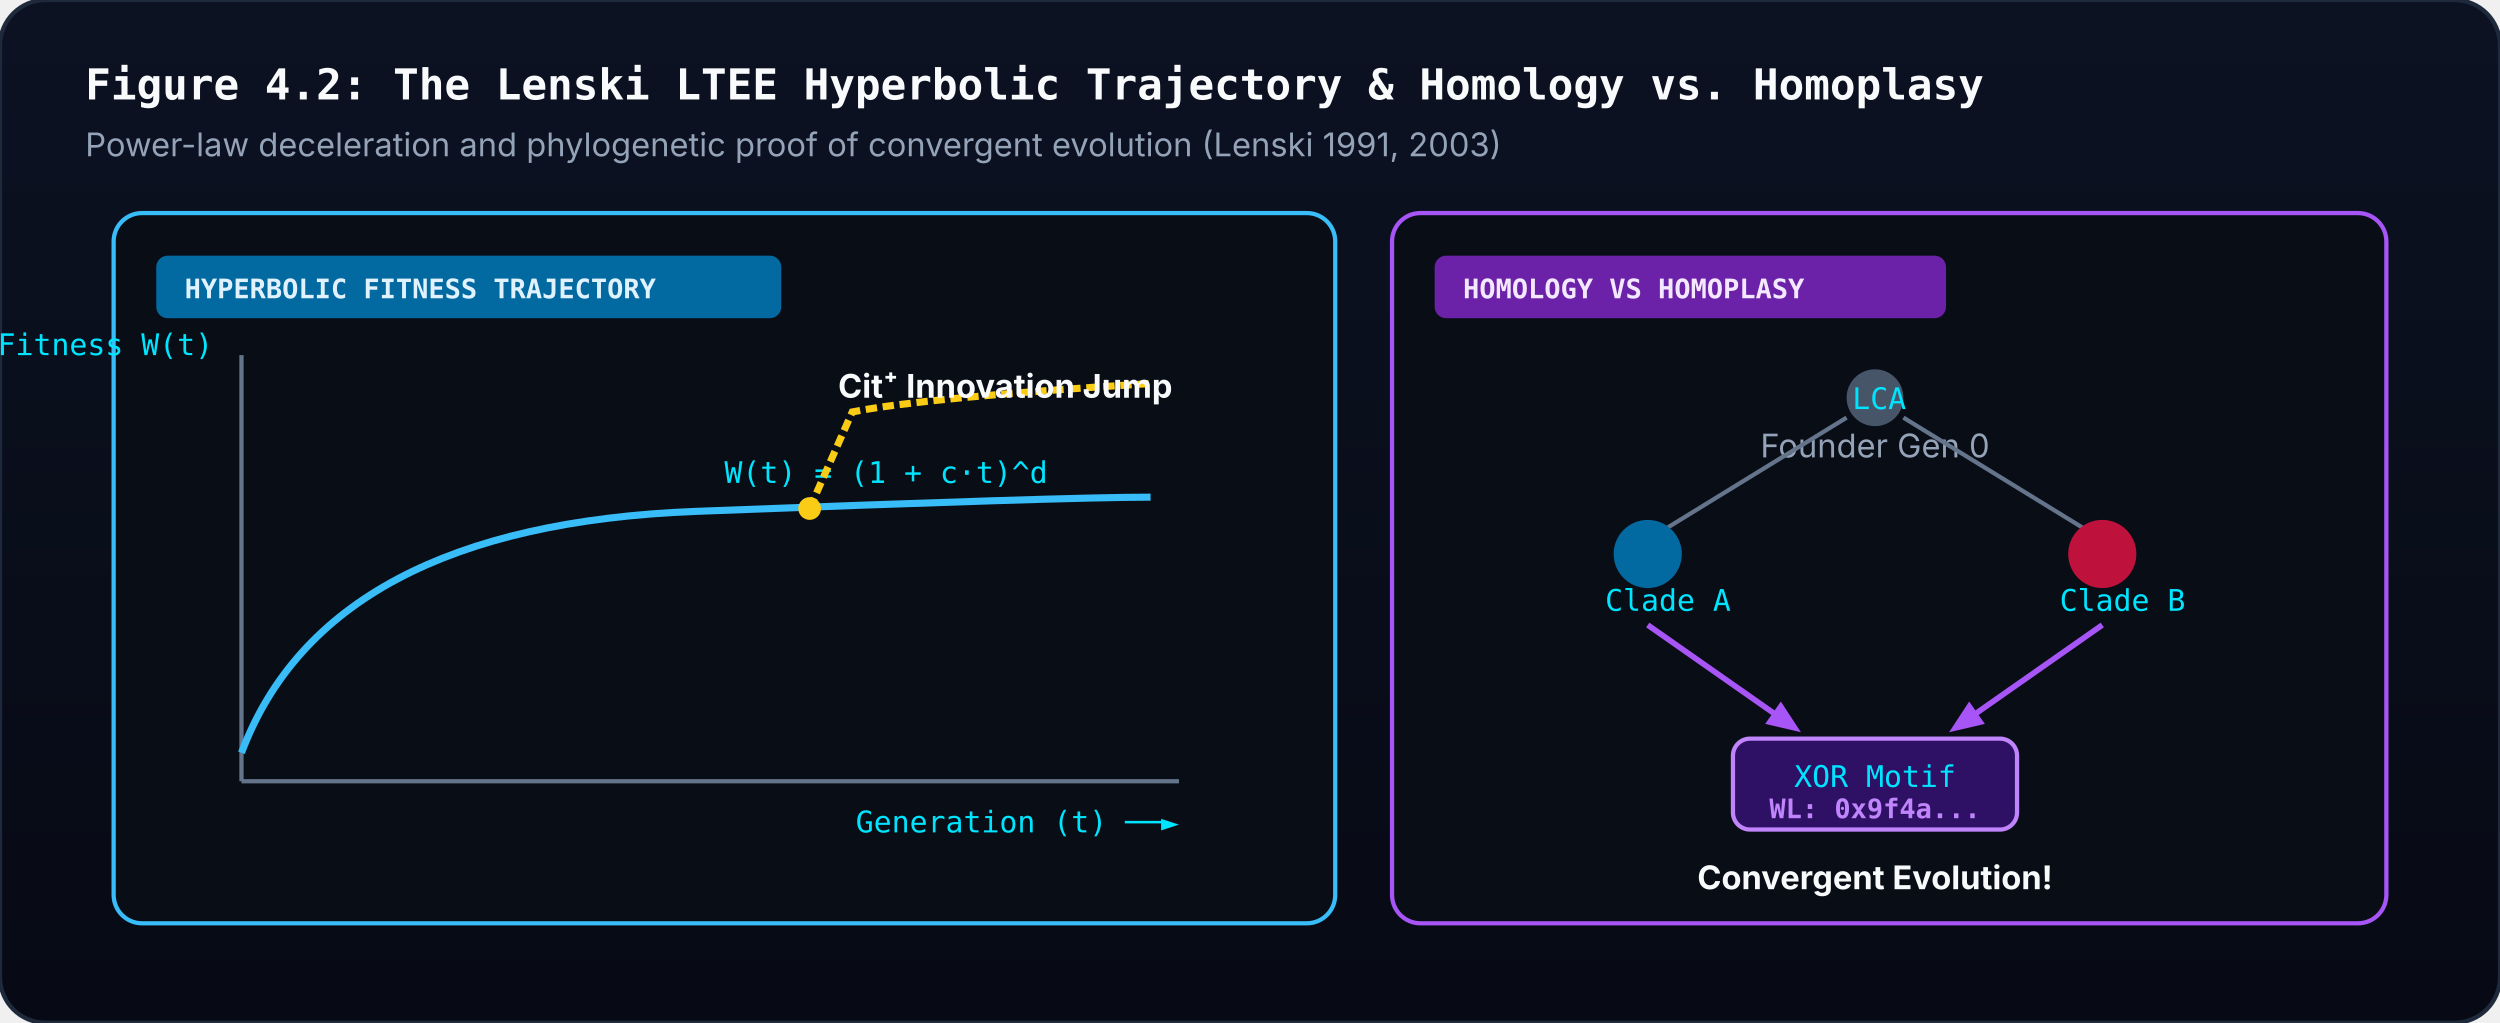
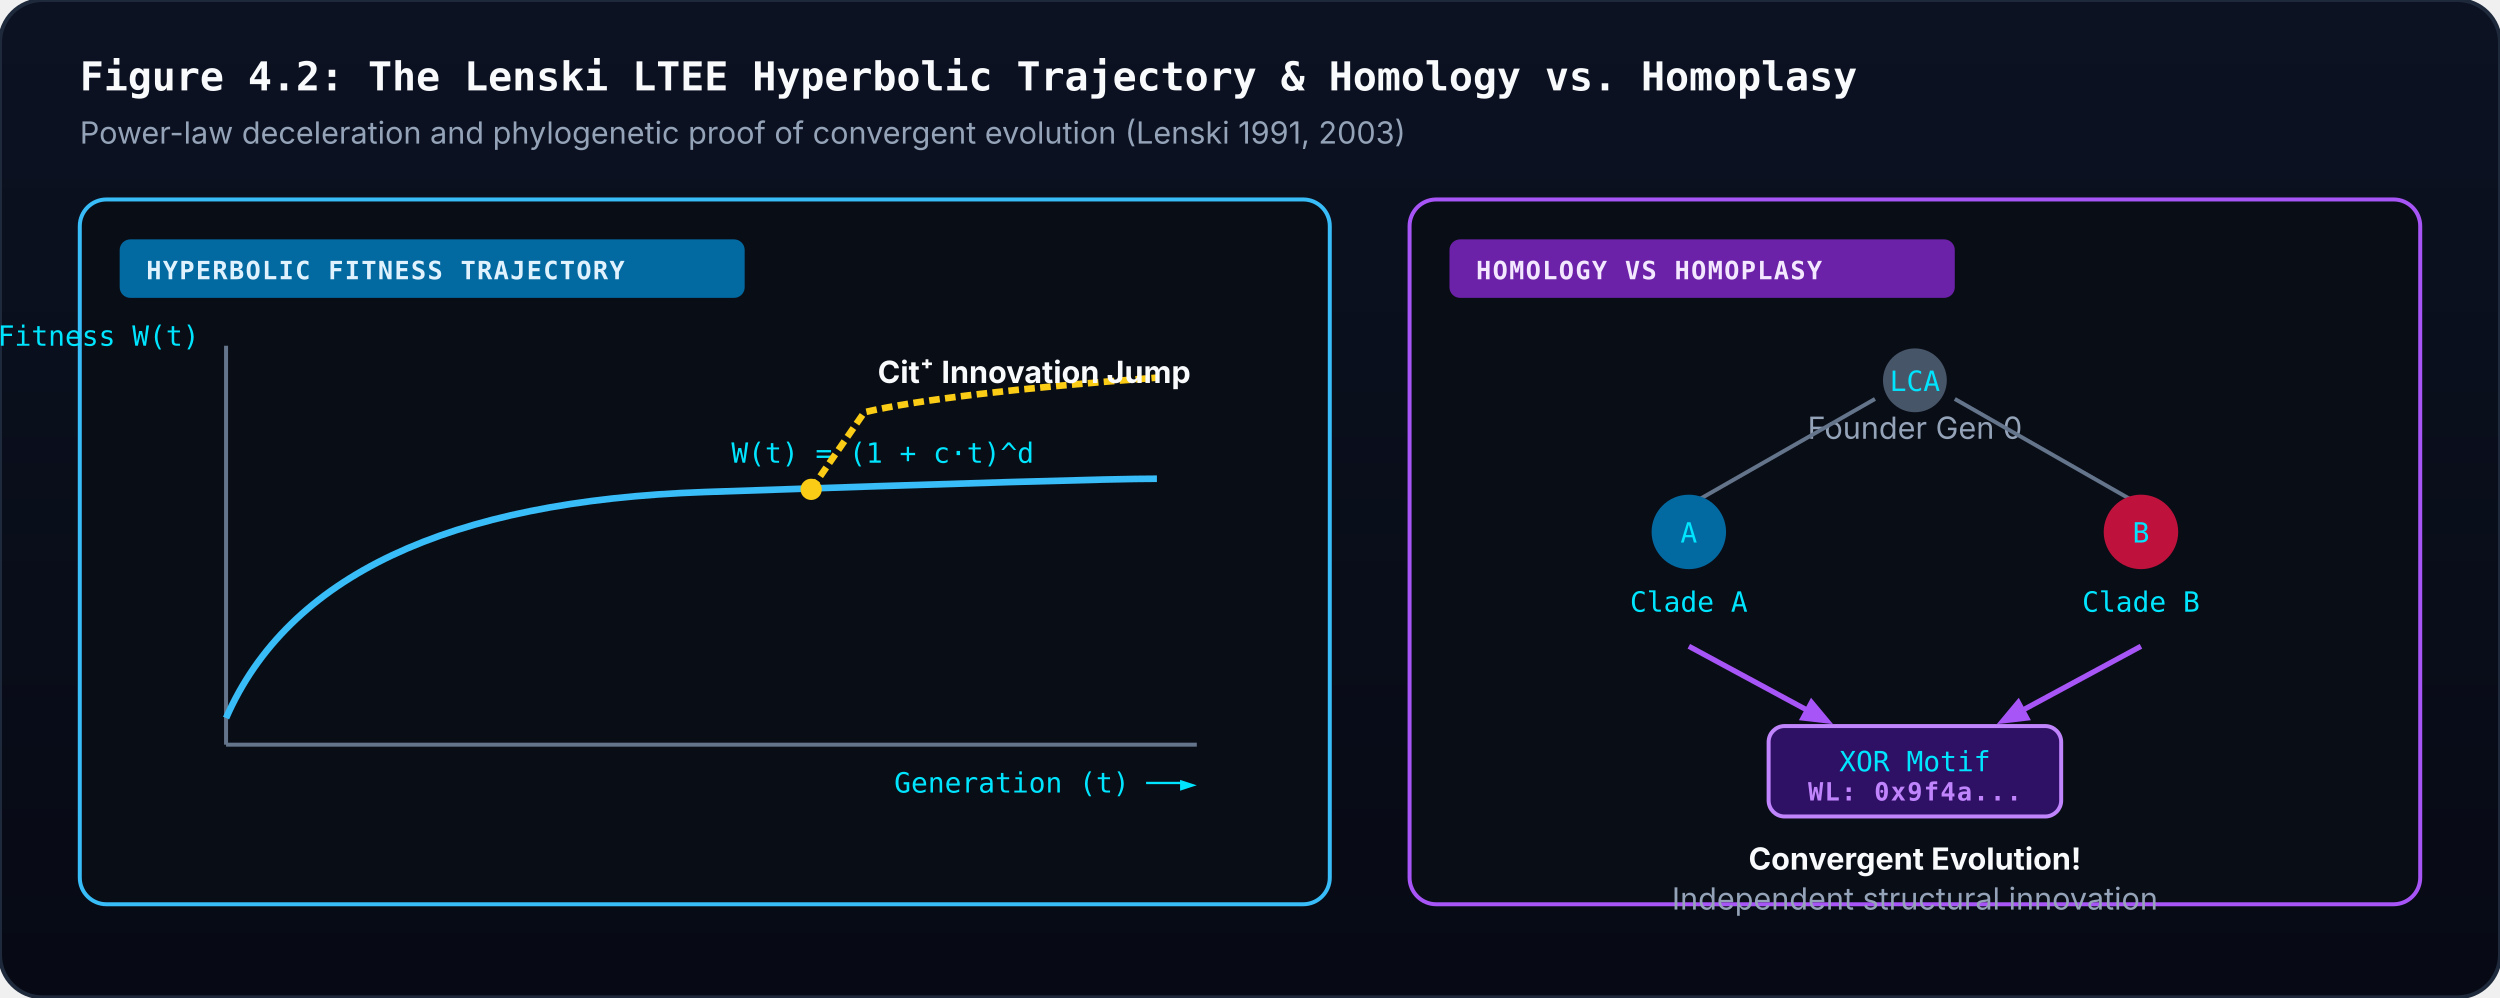
- <svg xmlns="http://www.w3.org/2000/svg" viewBox="0 0 880 360" width="880" height="360" class="w-full h-auto font-sans">
+ <svg xmlns="http://www.w3.org/2000/svg" viewBox="0 0 940 375" width="940" height="375" class="w-full h-auto font-sans">
  <defs>
    <linearGradient id="panelGrad" x1="0%" y1="0%" x2="0%" y2="100%">
      <stop offset="0%" stop-color="#0c1222" />
      <stop offset="100%" stop-color="#070a14" />
    </linearGradient>
    <linearGradient id="cardGrad" x1="0%" y1="0%" x2="0%" y2="100%">
      <stop offset="0%" stop-color="#131c31" />
      <stop offset="100%" stop-color="#0a0f1d" />
    </linearGradient>
    <linearGradient id="cyanGrad" x1="0%" y1="0%" x2="100%" y2="100%">
      <stop offset="0%" stop-color="#00e5ff" />
      <stop offset="100%" stop-color="#0284c7" />
    </linearGradient>
    <linearGradient id="emeraldGrad" x1="0%" y1="0%" x2="100%" y2="100%">
      <stop offset="0%" stop-color="#10b981" />
      <stop offset="100%" stop-color="#047857" />
    </linearGradient>
    <linearGradient id="roseGrad" x1="0%" y1="0%" x2="100%" y2="100%">
      <stop offset="0%" stop-color="#f43f5e" />
      <stop offset="100%" stop-color="#be123c" />
    </linearGradient>
    <linearGradient id="amberGrad" x1="0%" y1="0%" x2="100%" y2="100%">
      <stop offset="0%" stop-color="#f59e0b" />
      <stop offset="100%" stop-color="#b45309" />
    </linearGradient>
    <linearGradient id="purpleGrad" x1="0%" y1="0%" x2="100%" y2="100%">
      <stop offset="0%" stop-color="#a855f7" />
      <stop offset="100%" stop-color="#6b21a8" />
    </linearGradient>
    <marker id="arrow-cyan" viewBox="0 0 10 10" refX="6" refY="5" markerWidth="6" markerHeight="6" orient="auto-start-reverse">
      <path d="M 0 1 L 10 5 L 0 9 z" fill="#00e5ff" />
    </marker>
    <marker id="arrow-emerald" viewBox="0 0 10 10" refX="6" refY="5" markerWidth="6" markerHeight="6" orient="auto-start-reverse">
      <path d="M 0 1 L 10 5 L 0 9 z" fill="#10b981" />
    </marker>
    <marker id="arrow-rose" viewBox="0 0 10 10" refX="6" refY="5" markerWidth="6" markerHeight="6" orient="auto-start-reverse">
      <path d="M 0 1 L 10 5 L 0 9 z" fill="#f43f5e" />
    </marker>
    <marker id="arrow-amber" viewBox="0 0 10 10" refX="6" refY="5" markerWidth="6" markerHeight="6" orient="auto-start-reverse">
      <path d="M 0 1 L 10 5 L 0 9 z" fill="#f59e0b" />
    </marker>
    <marker id="arrow-purple" viewBox="0 0 10 10" refX="6" refY="5" markerWidth="6" markerHeight="6" orient="auto-start-reverse">
      <path d="M 0 1 L 10 5 L 0 9 z" fill="#a855f7" />
    </marker>
    <marker id="arrow-slate" viewBox="0 0 10 10" refX="6" refY="5" markerWidth="6" markerHeight="6" orient="auto-start-reverse">
      <path d="M 0 1 L 10 5 L 0 9 z" fill="#64748b" />
    </marker>
    <filter id="glow-cyan" x="-20%" y="-20%" width="140%" height="140%">
      <feGaussianBlur stdDeviation="3" result="blur" />
      <feComposite in="SourceGraphic" in2="blur" operator="over" />
    </filter>
    <filter id="glow-emerald" x="-20%" y="-20%" width="140%" height="140%">
      <feGaussianBlur stdDeviation="3" result="blur" />
      <feComposite in="SourceGraphic" in2="blur" operator="over" />
    </filter>
  </defs>
  <style>
-     .title { font-family: 'Cascadia Code', Consolas, monospace; font-size: 15px; font-weight: bold; fill: #f8fafc; }
-     .subtitle { font-family: 'Inter', system-ui, sans-serif; font-size: 11.5px; fill: #94a3b8; }
-     .label { font-family: 'Inter', system-ui, sans-serif; font-size: 11px; fill: #cbd5e1; }
-     .label-bold { font-family: 'Inter', system-ui, sans-serif; font-size: 11.5px; font-weight: bold; fill: #f8fafc; }
-     .code { font-family: 'Cascadia Code', Consolas, monospace; font-size: 10.5px; fill: #00e5ff; }
-     .badge { font-family: 'Cascadia Code', Consolas, monospace; font-size: 9.5px; font-weight: bold; }
+     .title { font-family: ui-monospace, 'Cascadia Code', Consolas, 'SF Mono', monospace; font-size: 15px; font-weight: bold; fill: #f8fafc; }
+     .subtitle { font-family: system-ui, -apple-system, 'Inter', sans-serif; font-size: 11.5px; fill: #94a3b8; }
+     .label { font-family: system-ui, -apple-system, 'Inter', sans-serif; font-size: 11px; fill: #cbd5e1; }
+     .label-bold { font-family: system-ui, -apple-system, 'Inter', sans-serif; font-size: 11.5px; font-weight: bold; fill: #f8fafc; }
+     .code { font-family: ui-monospace, 'Cascadia Code', Consolas, 'SF Mono', monospace; font-size: 10.5px; fill: #00e5ff; }
+     .badge { font-family: ui-monospace, 'Cascadia Code', Consolas, 'SF Mono', monospace; font-size: 9.5px; font-weight: bold; letter-spacing: 0.5px; }
  </style>
-   <rect width="880" height="360" rx="16" fill="url(#panelGrad)" stroke="#1e293b" stroke-width="1.5" />
-   <g transform="translate(30, 35)">
+   <rect width="940" height="375" rx="16" fill="url(#panelGrad)" stroke="#1e293b" stroke-width="1.5" />
+   <g transform="translate(30, 34)">
    <text class="title">Figure 4.2: The Lenski LTEE Hyperbolic Trajectory &amp; Homology vs. Homoplasy</text>
    <text y="20" class="subtitle">Power-law deceleration and phylogenetic proof of convergent evolution (Lenski 1991, 2003)</text>
  </g>
-   <g transform="translate(40, 75)">
-     <rect width="430" height="250" rx="10" fill="#090d16" stroke="#38bdf8" stroke-width="1.5" />
-     <rect x="15" y="15" width="220" height="22" rx="4" fill="#0369a1" />
+   <g transform="translate(30, 75)">
+     <rect width="470" height="265" rx="10" fill="#090d16" stroke="#38bdf8" stroke-width="1.5" />
+     <rect x="15" y="15" width="235" height="22" rx="4" fill="#0369a1" />
    <text x="25" y="30" class="badge" fill="#e0f2fe">HYPERBOLIC FITNESS TRAJECTORY</text>
-     <g transform="translate(45, 50)">
-       <line x1="0" y1="150" x2="330" y2="150" stroke="#64748b" stroke-width="1.5" />
+     <g transform="translate(55, 55)">
+       <line x1="0" y1="150" x2="365" y2="150" stroke="#64748b" stroke-width="1.5" />
      <line x1="0" y1="0" x2="0" y2="150" stroke="#64748b" stroke-width="1.5" />
-       <text x="330" y="168" class="code" font-size="9.5" fill="#94a3b8" text-anchor="end">Generation (t) ──►</text>
+       <text x="365" y="168" class="code" font-size="9.5" fill="#94a3b8" text-anchor="end">Generation (t) ──►</text>
      <text x="-10" y="0" class="code" font-size="9.5" fill="#94a3b8" text-anchor="end">Fitness W(t)</text>
-       <path d="M 0 140 Q 30 60, 160 55 T 320 50" fill="none" stroke="#38bdf8" stroke-width="2.5" />
-       <text x="170" y="45" class="code" font-size="9.5" fill="#38bdf8">W(t) = (1 + c·t)^d</text>
-       <path d="M 200 54 L 215 20 Q 240 15, 320 10" fill="none" stroke="#facc15" stroke-width="2.5" stroke-dasharray="4 2" />
-       <circle cx="200" cy="54" r="4" fill="#facc15" />
-       <text x="210" y="15" class="label-bold" font-size="9.5" fill="#facc15">Cit⁺ Innovation Jump</text>
+       <path d="M 0 140 Q 35 60, 180 55 T 350 50" fill="none" stroke="#38bdf8" stroke-width="2.5" />
+       <text x="190" y="44" class="code" font-size="10" fill="#38bdf8">W(t) = (1 + c·t)^d</text>
+       <path d="M 220 54 L 240 25 Q 270 18, 350 12" fill="none" stroke="#facc15" stroke-width="2.5" stroke-dasharray="4 2" />
+       <circle cx="220" cy="54" r="4" fill="#facc15" />
+       <text x="245" y="14" class="label-bold" font-size="10" fill="#facc15">Cit⁺ Innovation Jump</text>
    </g>
  </g>
-   <g transform="translate(490, 75)">
-     <rect width="350" height="250" rx="10" fill="#090d16" stroke="#a855f7" stroke-width="1.5" />
-     <rect x="15" y="15" width="180" height="22" rx="4" fill="#6b21a8" />
+   <g transform="translate(530, 75)">
+     <rect width="380" height="265" rx="10" fill="#090d16" stroke="#a855f7" stroke-width="1.5" />
+     <rect x="15" y="15" width="190" height="22" rx="4" fill="#6b21a8" />
    <text x="25" y="30" class="badge" fill="#f3e8ff">HOMOLOGY VS HOMOPLASY</text>
-     <g transform="translate(30, 50)">
-       <circle cx="140" cy="15" r="10" fill="#475569" />
-       <text x="132" y="19" class="code" font-size="9" fill="#fff">LCA</text>
-       <text x="140" y="36" class="subtitle" font-size="9" text-anchor="middle">Founder Gen 0</text>
-       <path d="M 130 22 L 60 65" stroke="#64748b" stroke-width="1.5" />
-       <path d="M 150 22 L 220 65" stroke="#64748b" stroke-width="1.5" />
-       <circle cx="60" cy="70" r="12" fill="#0369a1" />
-       <text x="45" y="90" class="code" font-size="9" fill="#38bdf8">Clade A</text>
-       <circle cx="220" cy="70" r="12" fill="#be123c" />
-       <text x="205" y="90" class="code" font-size="9" fill="#f43f5e">Clade B</text>
-       <path d="M 60 95 L 110 130" stroke="#a855f7" stroke-width="2" marker-end="url(#arrow-purple)" />
-       <path d="M 220 95 L 170 130" stroke="#a855f7" stroke-width="2" marker-end="url(#arrow-purple)" />
-       <rect x="90" y="135" width="100" height="32" rx="6" fill="#2e1065" stroke="#c084fc" stroke-width="1.5" />
-       <text x="140" y="152" class="code" font-size="9.5" text-anchor="middle" fill="#fff">XOR Motif</text>
-       <text x="140" y="163" class="badge" text-anchor="middle" font-size="8" fill="#c084fc">WL: 0x9f4a...</text>
-       <text x="140" y="188" class="label-bold" font-size="9.5" text-anchor="middle" fill="#facc15">Convergent Evolution!</text>
+     <g transform="translate(40, 50)">
+       <circle cx="150" cy="18" r="12" fill="#475569" />
+       <text x="150" y="22" class="code" font-size="9.5" fill="#fff" text-anchor="middle">LCA</text>
+       <text x="150" y="40" class="subtitle" font-size="9.5" text-anchor="middle">Founder Gen 0</text>
+       <path d="M 135 25 L 65 65" stroke="#64748b" stroke-width="1.5" />
+       <path d="M 165 25 L 235 65" stroke="#64748b" stroke-width="1.5" />
+       <circle cx="65" cy="75" r="14" fill="#0369a1" />
+       <text x="65" y="79" class="code" font-size="9.5" fill="#fff" text-anchor="middle">A</text>
+       <text x="65" y="105" class="code" font-size="9.5" fill="#38bdf8" text-anchor="middle">Clade A</text>
+       <circle cx="235" cy="75" r="14" fill="#be123c" />
+       <text x="235" y="79" class="code" font-size="9.5" fill="#fff" text-anchor="middle">B</text>
+       <text x="235" y="105" class="code" font-size="9.5" fill="#f43f5e" text-anchor="middle">Clade B</text>
+       <path d="M 65 118 L 115 145" stroke="#a855f7" stroke-width="2" marker-end="url(#arrow-purple)" />
+       <path d="M 235 118 L 185 145" stroke="#a855f7" stroke-width="2" marker-end="url(#arrow-purple)" />
+       <rect x="95" y="148" width="110" height="34" rx="6" fill="#2e1065" stroke="#c084fc" stroke-width="1.5" />
+       <text x="150" y="165" class="code" font-size="10" text-anchor="middle" fill="#fff">XOR Motif</text>
+       <text x="150" y="176" class="badge" text-anchor="middle" font-size="8.5" fill="#c084fc">WL: 0x9f4a...</text>
+       <text x="150" y="202" class="label-bold" font-size="10" text-anchor="middle" fill="#facc15">Convergent Evolution!</text>
+       <text x="150" y="217" class="subtitle" font-size="9" text-anchor="middle">Independent structural innovation</text>
    </g>
  </g>
</svg>
